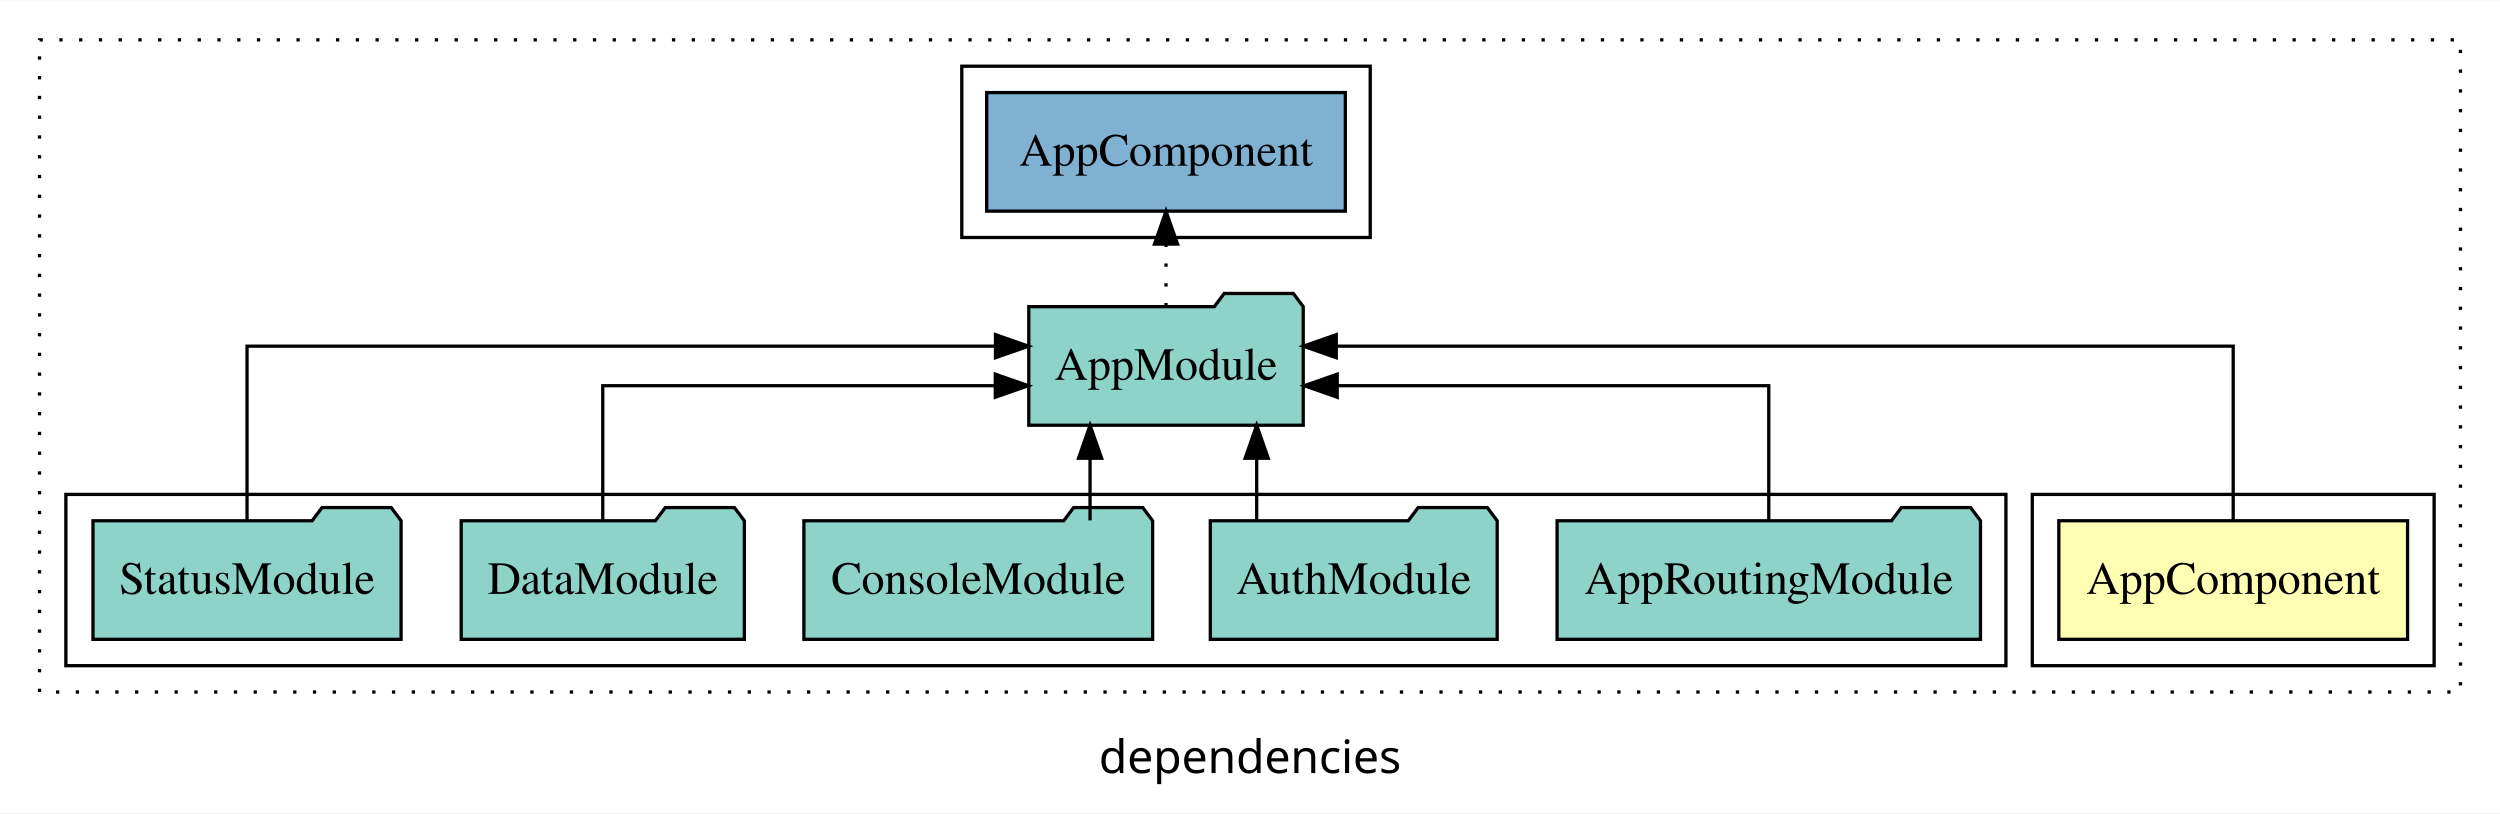
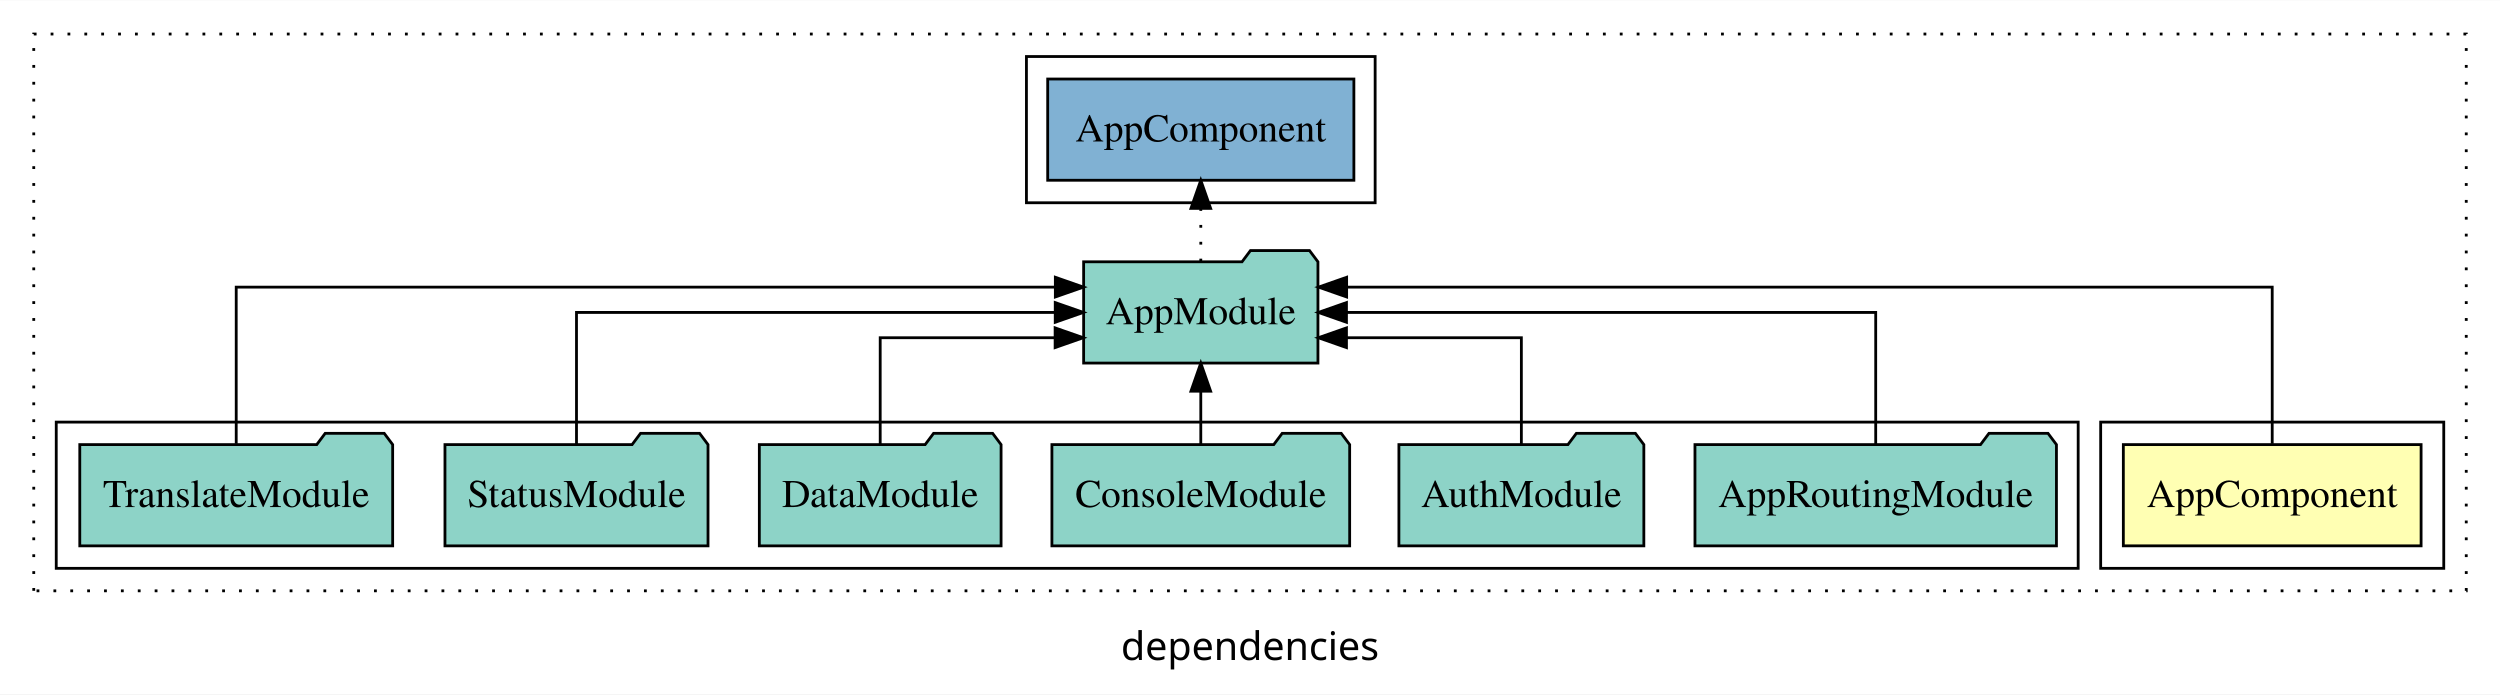
- <svg xmlns="http://www.w3.org/2000/svg" width="759pt" height="247pt" viewBox="0.00 0.00 759.00 246.80">
+ <svg xmlns="http://www.w3.org/2000/svg" width="889pt" height="247pt" viewBox="0.00 0.00 889.00 246.80">
  <g id="graph0" class="graph" transform="scale(1 1) rotate(0) translate(4 242.8)">
-     <polygon fill="white" stroke="transparent" points="-4,4 -4,-242.8 755,-242.8 755,4 -4,4" />
-     <text text-anchor="middle" x="375.5" y="-8.2" font-family="sans-serif" font-size="14.00">dependencies</text>
+     <polygon fill="white" stroke="transparent" points="-4,4 -4,-242.8 885,-242.8 885,4 -4,4" />
+     <text text-anchor="middle" x="440.5" y="-8.2" font-family="sans-serif" font-size="14.00">dependencies</text>
    <g id="clust1" class="cluster">
-       <polygon fill="none" stroke="black" stroke-dasharray="1,5" points="8,-32.8 8,-230.8 743,-230.8 743,-32.8 8,-32.8" />
+       <polygon fill="none" stroke="black" stroke-dasharray="1,5" points="8,-32.8 8,-230.8 873,-230.8 873,-32.8 8,-32.8" />
    </g>
    <g id="clust2" class="cluster">
-       <polygon fill="none" stroke="black" points="613,-40.8 613,-92.8 735,-92.8 735,-40.8 613,-40.8" />
+       <polygon fill="none" stroke="black" points="743,-40.8 743,-92.8 865,-92.8 865,-40.8 743,-40.8" />
    </g>
    <g id="clust4" class="cluster">
-       <polygon fill="none" stroke="black" points="16,-40.8 16,-92.8 605,-92.8 605,-40.8 16,-40.8" />
+       <polygon fill="none" stroke="black" points="16,-40.8 16,-92.8 735,-92.8 735,-40.8 16,-40.8" />
    </g>
    <g id="clust6" class="cluster">
-       <polygon fill="none" stroke="black" points="288,-170.8 288,-222.8 412,-222.8 412,-170.8 288,-170.8" />
+       <polygon fill="none" stroke="black" points="361,-170.8 361,-222.8 485,-222.8 485,-170.8 361,-170.8" />
    </g>
    <g id="node1" class="node">
-       <polygon fill="#ffffb3" stroke="black" points="726.94,-84.8 621.06,-84.8 621.06,-48.8 726.94,-48.8 726.94,-84.8" />
-       <text text-anchor="middle" x="674" y="-62.6" font-family="Times,serif" font-size="14.00">AppComponent</text>
+       <polygon fill="#ffffb3" stroke="black" points="856.94,-84.8 751.06,-84.8 751.06,-48.8 856.94,-48.8 856.94,-84.8" />
+       <text text-anchor="middle" x="804" y="-62.6" font-family="Times,serif" font-size="14.00">AppComponent</text>
    </g>
    <g id="node2" class="node">
-       <polygon fill="#8dd3c7" stroke="black" points="391.66,-149.8 388.66,-153.8 367.66,-153.8 364.66,-149.8 308.34,-149.8 308.34,-113.8 391.66,-113.8 391.66,-149.8" />
-       <text text-anchor="middle" x="350" y="-127.6" font-family="Times,serif" font-size="14.00">AppModule</text>
+       <polygon fill="#8dd3c7" stroke="black" points="464.66,-149.8 461.66,-153.8 440.66,-153.8 437.66,-149.8 381.34,-149.8 381.34,-113.8 464.66,-113.8 464.66,-149.8" />
+       <text text-anchor="middle" x="423" y="-127.6" font-family="Times,serif" font-size="14.00">AppModule</text>
    </g>
    <g id="edge1" class="edge">
-       <path fill="none" stroke="black" d="M674,-85.08C674,-106.12 674,-137.8 674,-137.8 674,-137.8 401.69,-137.8 401.69,-137.8" />
-       <polygon fill="black" stroke="black" points="401.69,-134.3 391.69,-137.8 401.69,-141.3 401.69,-134.3" />
+       <path fill="none" stroke="black" d="M804,-85.09C804,-107.01 804,-140.8 804,-140.8 804,-140.8 474.86,-140.8 474.86,-140.8" />
+       <polygon fill="black" stroke="black" points="474.86,-137.3 464.86,-140.8 474.86,-144.3 474.86,-137.3" />
+     </g>
+     <g id="node9" class="node">
+       <polygon fill="#80b1d3" stroke="black" points="477.44,-214.8 368.56,-214.8 368.56,-178.8 477.44,-178.8 477.44,-214.8" />
+       <text text-anchor="middle" x="423" y="-192.6" font-family="Times,serif" font-size="14.00">AppComponent </text>
+     </g>
+     <g id="edge8" class="edge">
+       <path fill="none" stroke="black" stroke-dasharray="1,5" d="M423,-149.91C423,-149.91 423,-168.79 423,-168.79" />
+       <polygon fill="black" stroke="black" points="419.5,-168.79 423,-178.79 426.5,-168.79 419.5,-168.79" />
+     </g>
+     <g id="node3" class="node">
+       <polygon fill="#8dd3c7" stroke="black" points="727.27,-84.8 724.27,-88.8 703.27,-88.8 700.27,-84.8 598.73,-84.8 598.73,-48.8 727.27,-48.8 727.27,-84.8" />
+       <text text-anchor="middle" x="663" y="-62.6" font-family="Times,serif" font-size="14.00">AppRoutingModule</text>
+     </g>
+     <g id="edge2" class="edge">
+       <path fill="none" stroke="black" d="M663,-84.91C663,-104.14 663,-131.8 663,-131.8 663,-131.8 474.8,-131.8 474.8,-131.8" />
+       <polygon fill="black" stroke="black" points="474.8,-128.3 464.8,-131.8 474.8,-135.3 474.8,-128.3" />
+     </g>
+     <g id="node4" class="node">
+       <polygon fill="#8dd3c7" stroke="black" points="580.55,-84.8 577.55,-88.8 556.55,-88.8 553.55,-84.8 493.45,-84.8 493.45,-48.8 580.55,-48.8 580.55,-84.8" />
+       <text text-anchor="middle" x="537" y="-62.6" font-family="Times,serif" font-size="14.00">AuthModule</text>
+     </g>
+     <g id="edge3" class="edge">
+       <path fill="none" stroke="black" d="M537,-84.83C537,-101.2 537,-122.8 537,-122.8 537,-122.8 474.8,-122.8 474.8,-122.8" />
+       <polygon fill="black" stroke="black" points="474.8,-119.3 464.8,-122.8 474.8,-126.3 474.8,-119.3" />
+     </g>
+     <g id="node5" class="node">
+       <polygon fill="#8dd3c7" stroke="black" points="475.94,-84.8 472.94,-88.8 451.94,-88.8 448.94,-84.8 370.06,-84.8 370.06,-48.8 475.94,-48.8 475.94,-84.8" />
+       <text text-anchor="middle" x="423" y="-62.6" font-family="Times,serif" font-size="14.00">ConsoleModule</text>
+     </g>
+     <g id="edge4" class="edge">
+       <path fill="none" stroke="black" d="M423,-84.91C423,-84.91 423,-103.79 423,-103.79" />
+       <polygon fill="black" stroke="black" points="419.5,-103.79 423,-113.79 426.5,-103.79 419.5,-103.79" />
+     </g>
+     <g id="node6" class="node">
+       <polygon fill="#8dd3c7" stroke="black" points="351.98,-84.8 348.98,-88.8 327.98,-88.8 324.98,-84.8 266.02,-84.8 266.02,-48.8 351.98,-48.8 351.98,-84.8" />
+       <text text-anchor="middle" x="309" y="-62.6" font-family="Times,serif" font-size="14.00">DataModule</text>
+     </g>
+     <g id="edge5" class="edge">
+       <path fill="none" stroke="black" d="M309,-84.83C309,-101.2 309,-122.8 309,-122.8 309,-122.8 371.2,-122.8 371.2,-122.8" />
+       <polygon fill="black" stroke="black" points="371.2,-126.3 381.2,-122.8 371.2,-119.3 371.2,-126.3" />
+     </g>
+     <g id="node7" class="node">
+       <polygon fill="#8dd3c7" stroke="black" points="247.77,-84.8 244.77,-88.8 223.77,-88.8 220.77,-84.8 154.23,-84.8 154.23,-48.8 247.77,-48.8 247.77,-84.8" />
+       <text text-anchor="middle" x="201" y="-62.6" font-family="Times,serif" font-size="14.00">StatusModule</text>
+     </g>
+     <g id="edge6" class="edge">
+       <path fill="none" stroke="black" d="M201,-84.91C201,-104.14 201,-131.8 201,-131.8 201,-131.8 371.24,-131.8 371.24,-131.8" />
+       <polygon fill="black" stroke="black" points="371.24,-135.3 381.24,-131.8 371.24,-128.3 371.24,-135.3" />
    </g>
    <g id="node8" class="node">
-       <polygon fill="#80b1d3" stroke="black" points="404.44,-214.8 295.56,-214.8 295.56,-178.8 404.44,-178.8 404.44,-214.8" />
-       <text text-anchor="middle" x="350" y="-192.6" font-family="Times,serif" font-size="14.00">AppComponent </text>
+       <polygon fill="#8dd3c7" stroke="black" points="135.63,-84.8 132.63,-88.8 111.63,-88.8 108.63,-84.8 24.37,-84.8 24.37,-48.8 135.63,-48.8 135.63,-84.8" />
+       <text text-anchor="middle" x="80" y="-62.6" font-family="Times,serif" font-size="14.00">TranslateModule</text>
    </g>
    <g id="edge7" class="edge">
-       <path fill="none" stroke="black" stroke-dasharray="1,5" d="M350,-149.91C350,-149.91 350,-168.79 350,-168.79" />
-       <polygon fill="black" stroke="black" points="346.5,-168.79 350,-178.79 353.5,-168.79 346.5,-168.79" />
-     </g>
-     <g id="node3" class="node">
-       <polygon fill="#8dd3c7" stroke="black" points="597.27,-84.8 594.27,-88.8 573.27,-88.8 570.27,-84.8 468.73,-84.8 468.73,-48.8 597.27,-48.8 597.27,-84.8" />
-       <text text-anchor="middle" x="533" y="-62.6" font-family="Times,serif" font-size="14.00">AppRoutingModule</text>
-     </g>
-     <g id="edge2" class="edge">
-       <path fill="none" stroke="black" d="M533,-84.82C533,-102.17 533,-125.8 533,-125.8 533,-125.8 401.98,-125.8 401.98,-125.8" />
-       <polygon fill="black" stroke="black" points="401.98,-122.3 391.98,-125.8 401.98,-129.3 401.98,-122.3" />
-     </g>
-     <g id="node4" class="node">
-       <polygon fill="#8dd3c7" stroke="black" points="450.55,-84.8 447.55,-88.8 426.55,-88.8 423.55,-84.8 363.45,-84.8 363.45,-48.8 450.55,-48.8 450.55,-84.8" />
-       <text text-anchor="middle" x="407" y="-62.6" font-family="Times,serif" font-size="14.00">AuthModule</text>
-     </g>
-     <g id="edge3" class="edge">
-       <path fill="none" stroke="black" d="M377.53,-84.91C377.53,-84.91 377.53,-103.79 377.53,-103.79" />
-       <polygon fill="black" stroke="black" points="374.03,-103.79 377.53,-113.79 381.03,-103.79 374.03,-103.79" />
-     </g>
-     <g id="node5" class="node">
-       <polygon fill="#8dd3c7" stroke="black" points="345.94,-84.8 342.94,-88.8 321.94,-88.8 318.94,-84.8 240.06,-84.8 240.06,-48.8 345.94,-48.8 345.94,-84.8" />
-       <text text-anchor="middle" x="293" y="-62.6" font-family="Times,serif" font-size="14.00">ConsoleModule</text>
-     </g>
-     <g id="edge4" class="edge">
-       <path fill="none" stroke="black" d="M326.94,-84.91C326.94,-84.91 326.94,-103.79 326.94,-103.79" />
-       <polygon fill="black" stroke="black" points="323.45,-103.79 326.94,-113.79 330.45,-103.79 323.45,-103.79" />
-     </g>
-     <g id="node6" class="node">
-       <polygon fill="#8dd3c7" stroke="black" points="221.98,-84.8 218.98,-88.8 197.98,-88.8 194.98,-84.8 136.02,-84.8 136.02,-48.8 221.98,-48.8 221.98,-84.8" />
-       <text text-anchor="middle" x="179" y="-62.6" font-family="Times,serif" font-size="14.00">DataModule</text>
-     </g>
-     <g id="edge5" class="edge">
-       <path fill="none" stroke="black" d="M179,-84.82C179,-102.17 179,-125.8 179,-125.8 179,-125.8 298.17,-125.8 298.17,-125.8" />
-       <polygon fill="black" stroke="black" points="298.17,-129.3 308.17,-125.8 298.17,-122.3 298.17,-129.3" />
-     </g>
-     <g id="node7" class="node">
-       <polygon fill="#8dd3c7" stroke="black" points="117.77,-84.8 114.77,-88.8 93.77,-88.8 90.77,-84.8 24.23,-84.8 24.23,-48.8 117.77,-48.8 117.77,-84.8" />
-       <text text-anchor="middle" x="71" y="-62.6" font-family="Times,serif" font-size="14.00">StatusModule</text>
-     </g>
-     <g id="edge6" class="edge">
-       <path fill="none" stroke="black" d="M71,-85.08C71,-106.12 71,-137.8 71,-137.8 71,-137.8 298.23,-137.8 298.23,-137.8" />
-       <polygon fill="black" stroke="black" points="298.23,-141.3 308.23,-137.8 298.23,-134.3 298.23,-141.3" />
+       <path fill="none" stroke="black" d="M80,-85.09C80,-107.01 80,-140.8 80,-140.8 80,-140.8 371.28,-140.8 371.28,-140.8" />
+       <polygon fill="black" stroke="black" points="371.28,-144.3 381.28,-140.8 371.28,-137.3 371.28,-144.3" />
    </g>
  </g>
</svg>
